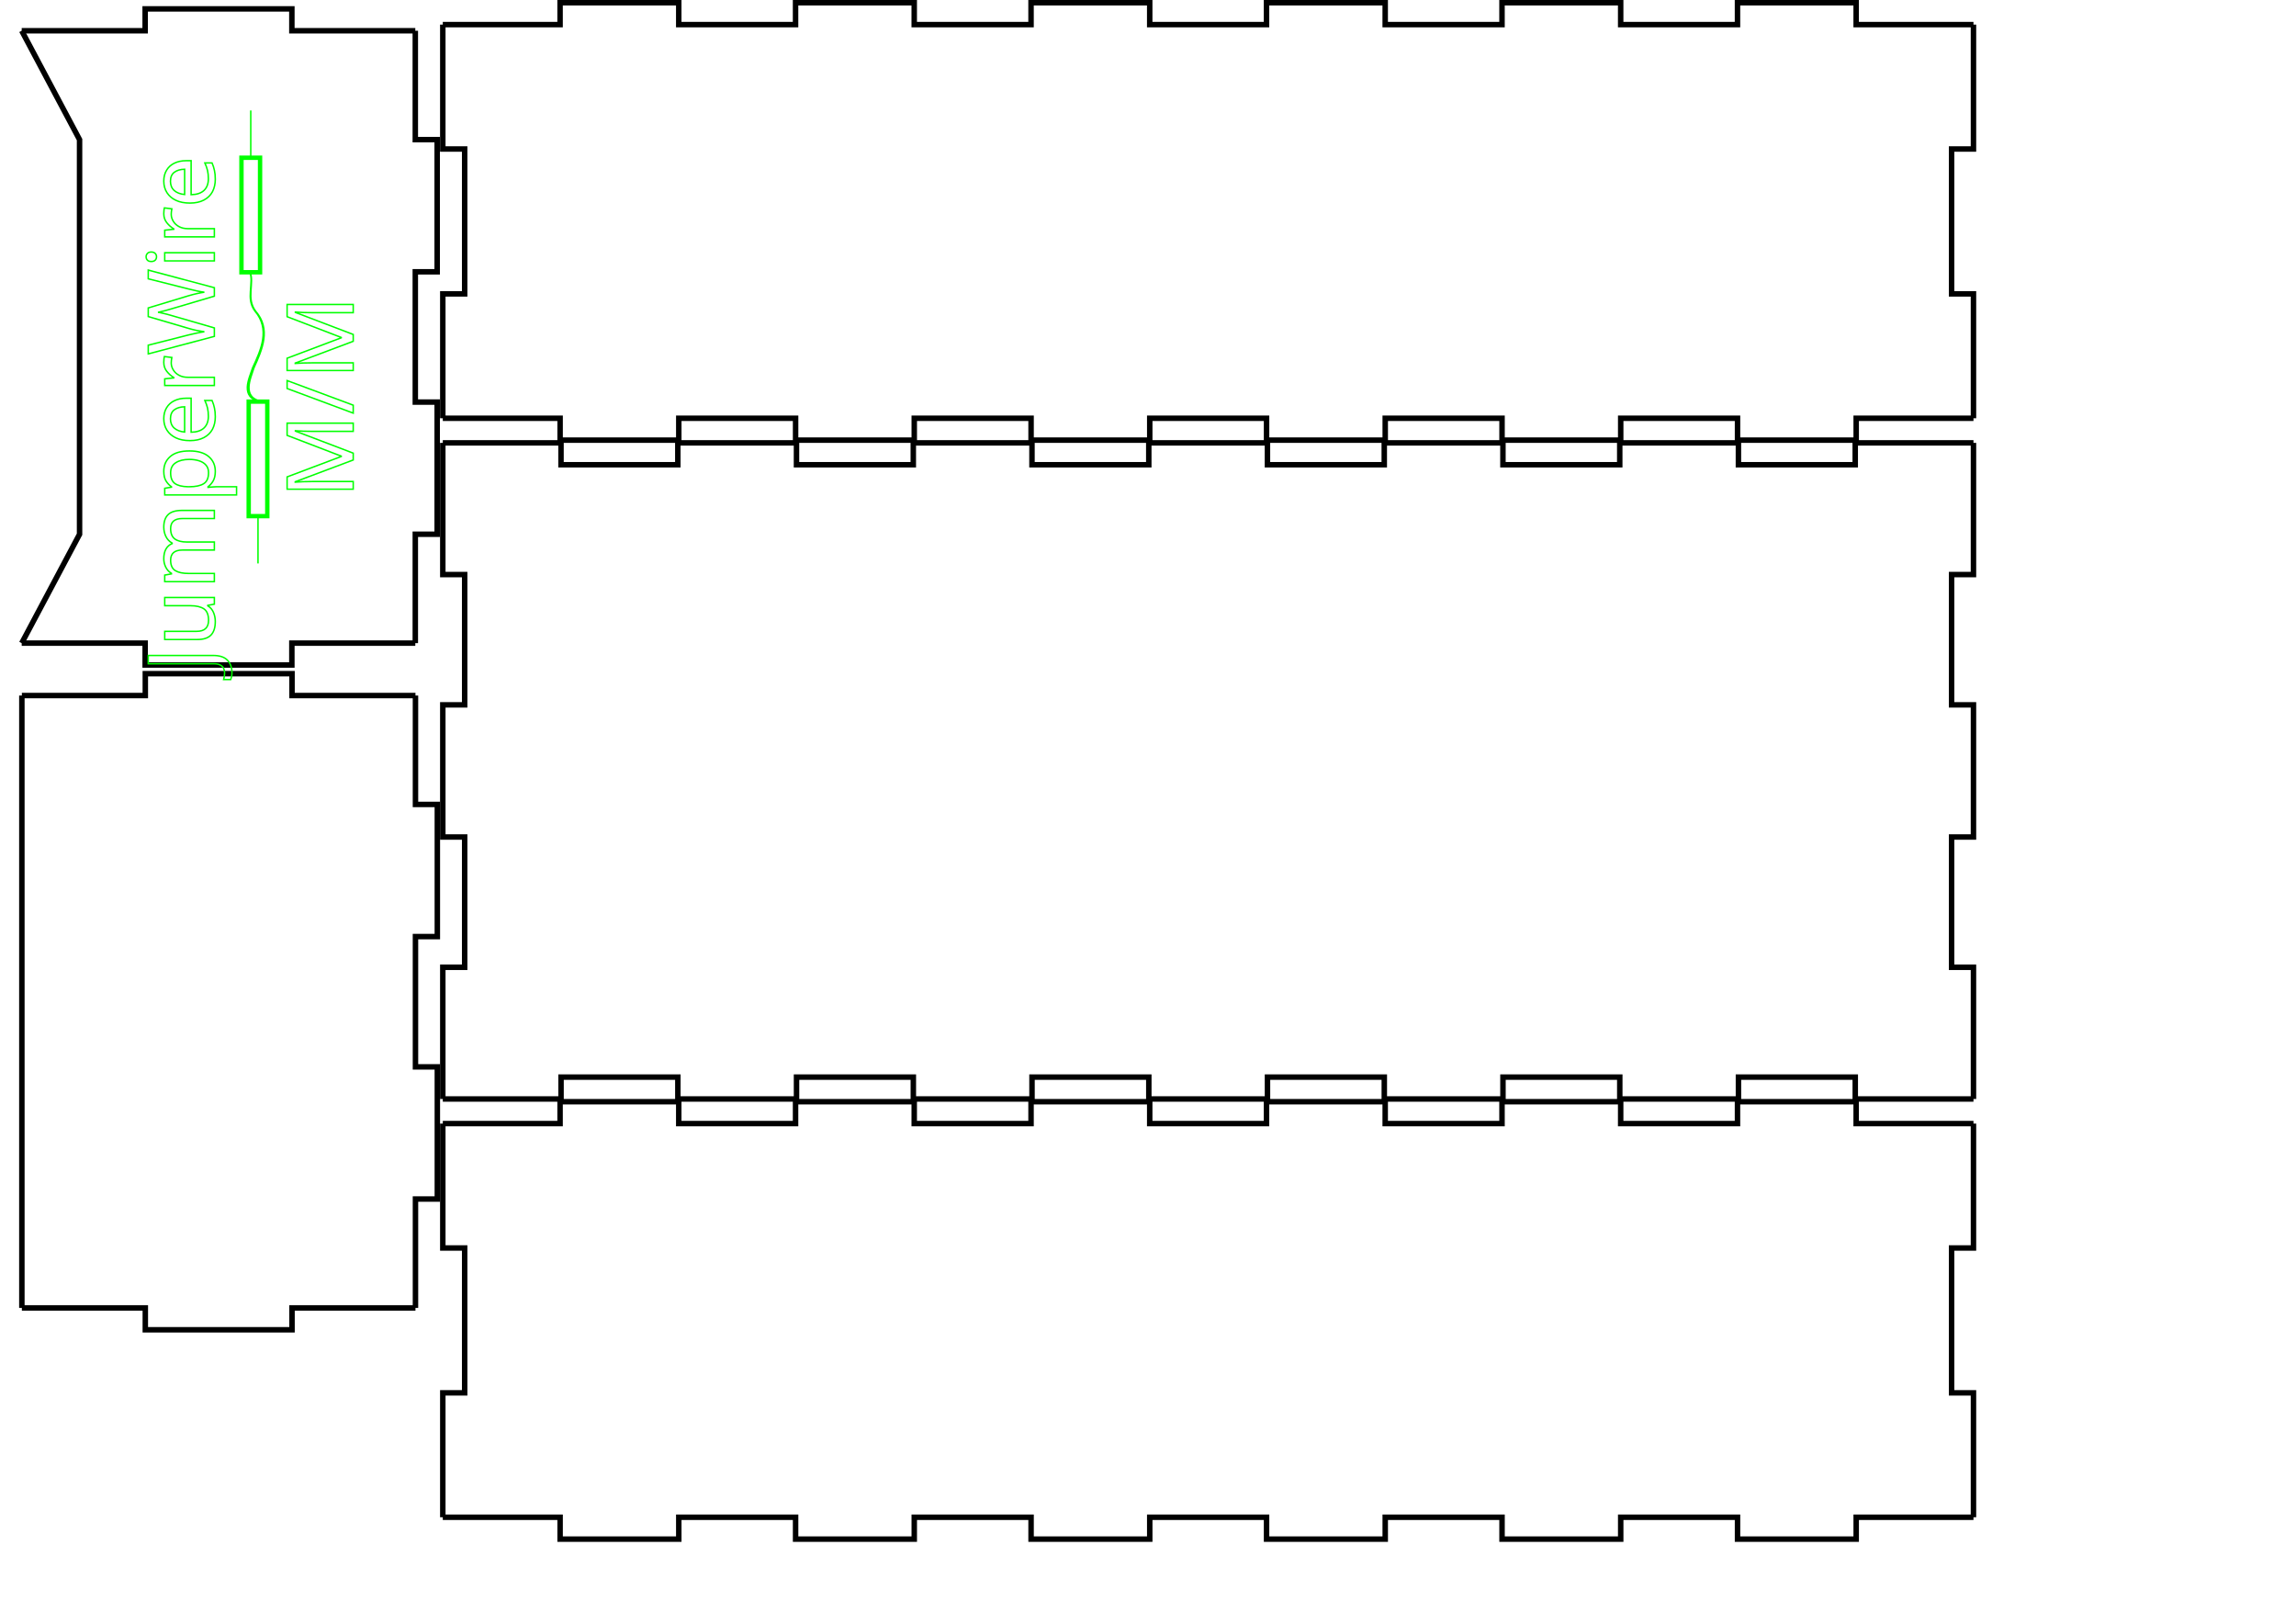
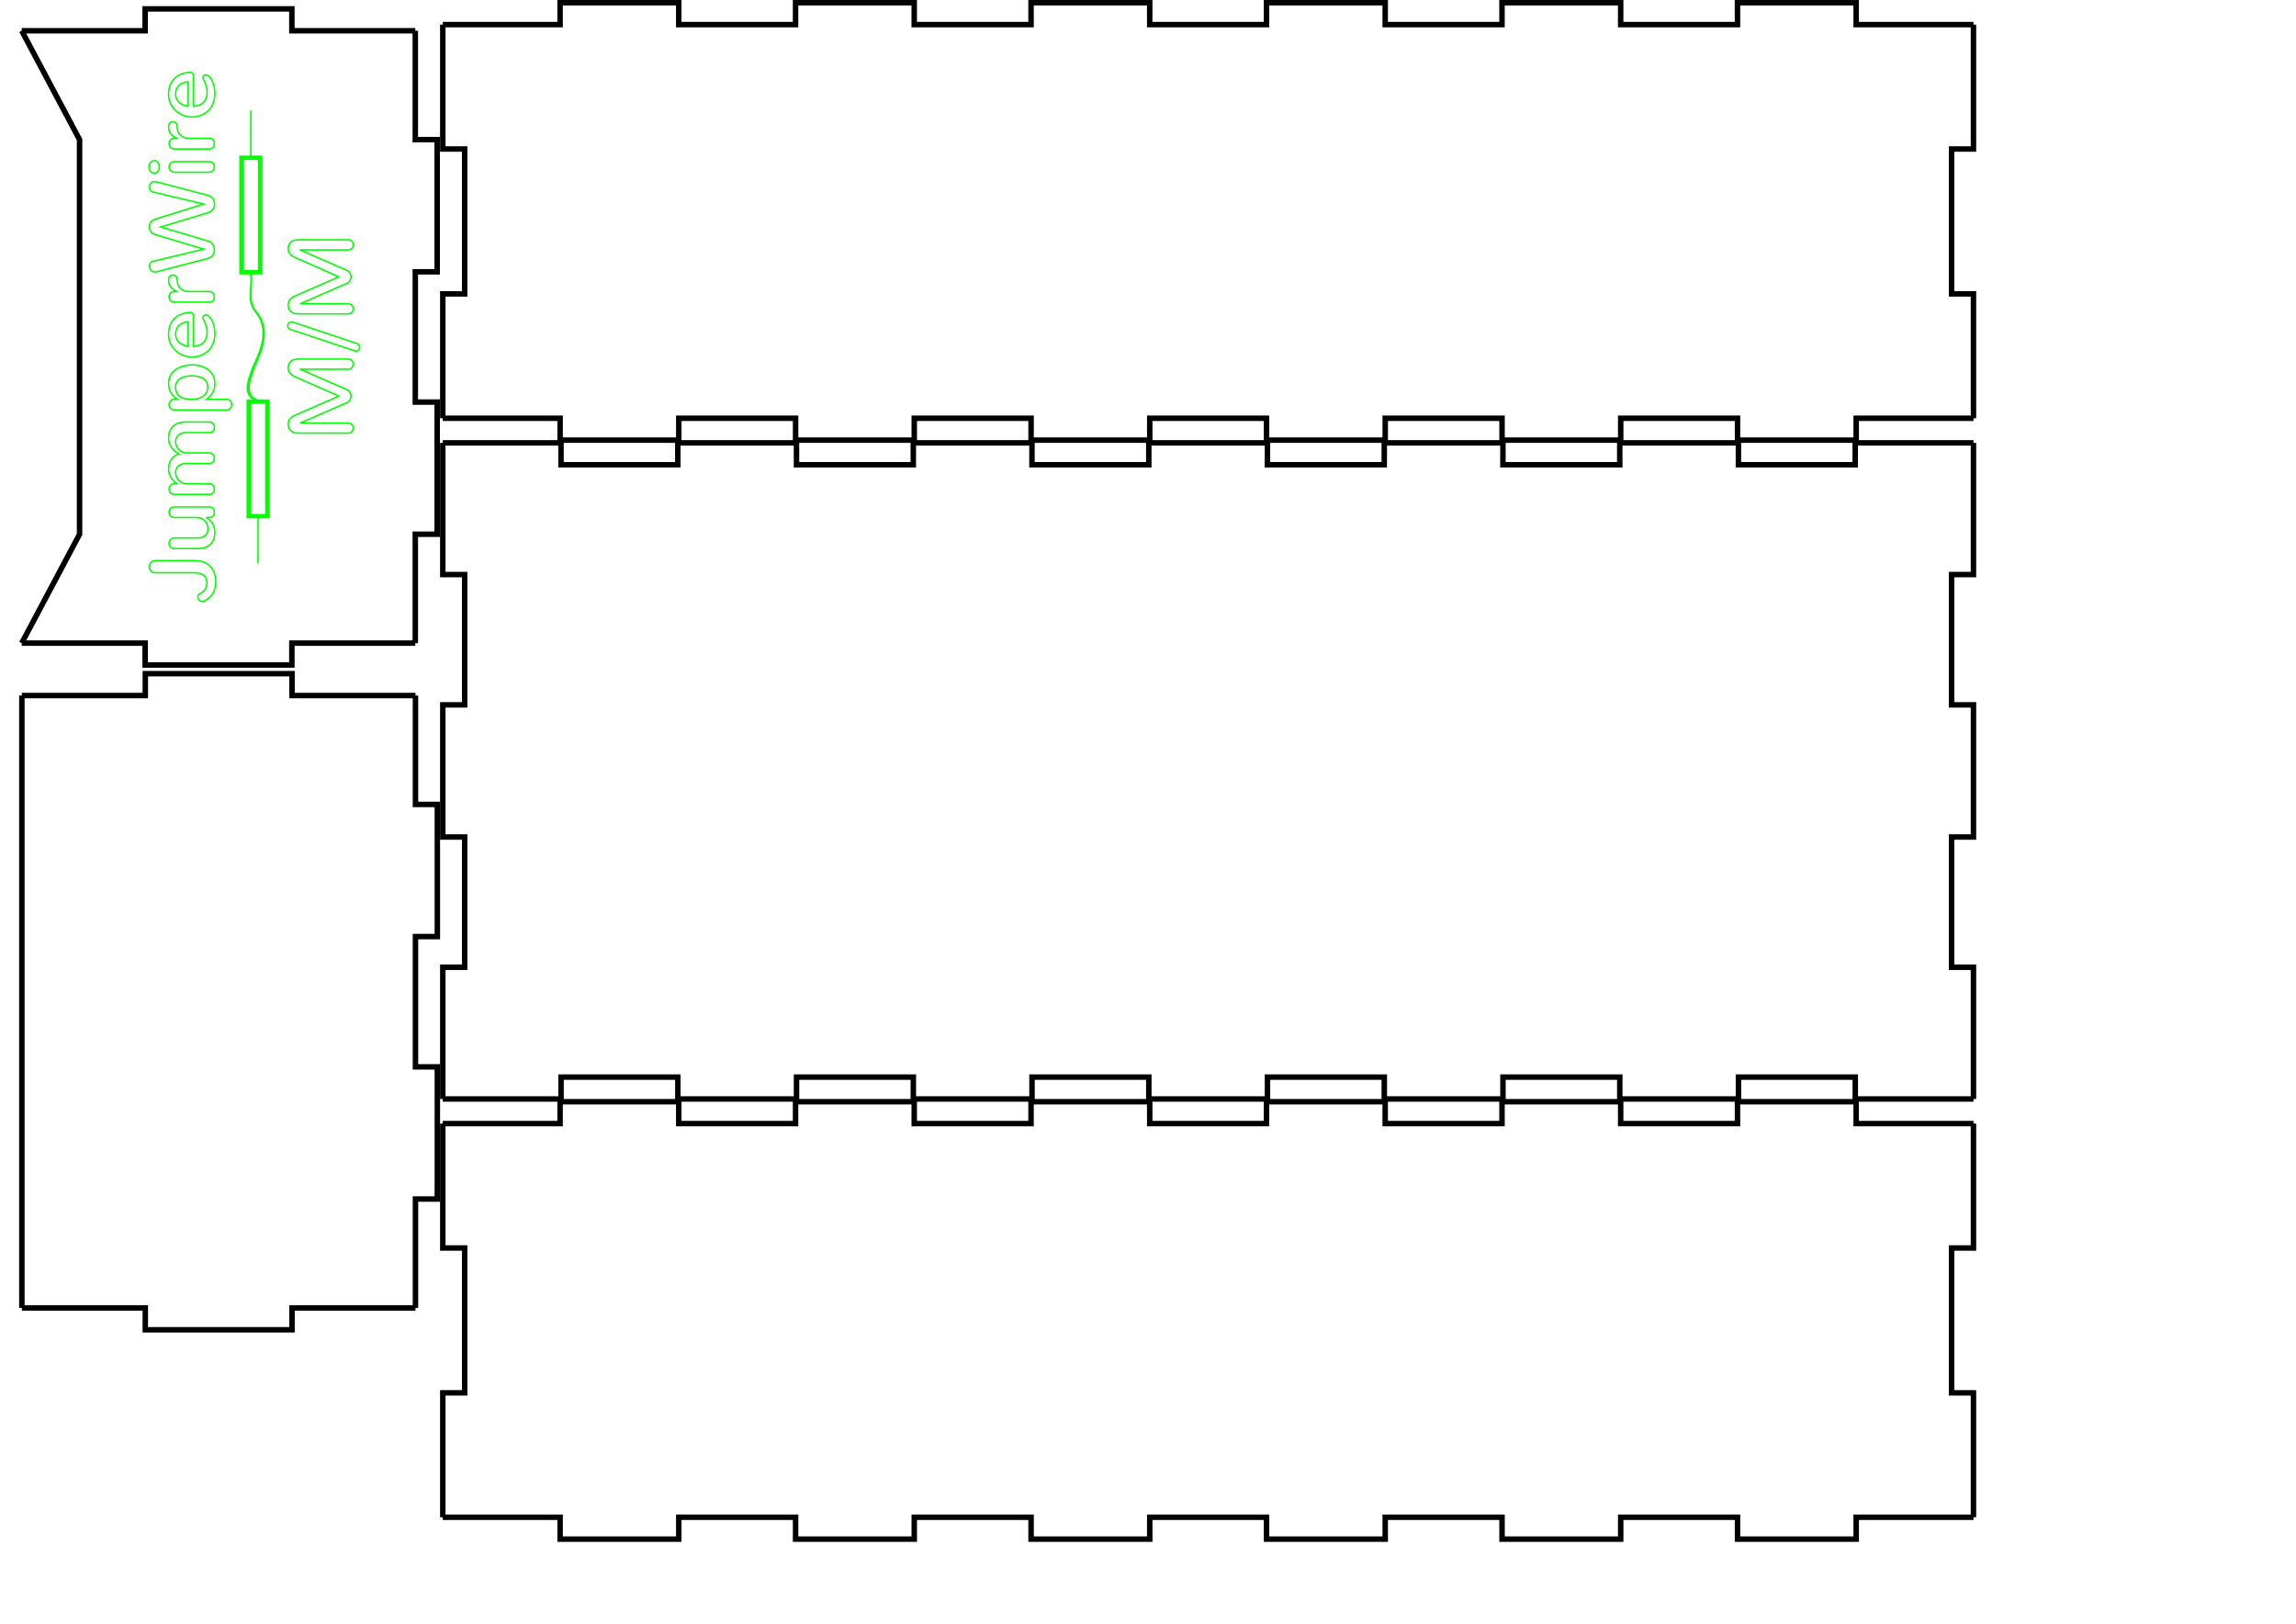
<svg xmlns="http://www.w3.org/2000/svg" width="420mm" height="297mm" viewBox="0 0 420 297" version="1.1" id="svg282">
  <defs id="defs276">
    </defs>
  <g id="layer1">
    <g id="g374" transform="translate(-0.5291666,-79.375)">
      <path d="m 4.5,85 h 22.582 v -4 h 26.837 v 4 H 76.5" style="fill:none;stroke:#000000" id="path295" />
      <path d="m 76.5,85 v 19.915 h 4 v 24.17 h -4 v 23.83 h 4 v 24.17 h -4 V 197" style="fill:none;stroke:#000000" id="path297" />
      <path d="M 76.5,197 H 53.918 v 4 H 27.082 v -4 H 4.5" style="fill:none;stroke:#000000" id="path299" />
      <path d="m 4.5,197 10.583,-19.915 v -24.17 -23.83 -24.17 L 4.5,85" style="fill:none;stroke:#000000" id="path301" />
    </g>
    <g id="g392">
      <path d="m 81,205.5 h 21.453 v -4 h 21.708 v 4 h 21.368 v -4 h 21.708 v 4 h 21.368 v -4 h 21.708 v 4 h 21.368 v -4 h 21.708 v 4 h 21.368 v -4 h 21.708 v 4 h 21.368 v -4 h 21.708 v 4 H 361" style="fill:none;stroke:#000000" id="path287" />
      <path d="m 361,205.5 v 22.752 h -4 v 26.497 h 4 V 277.5" style="fill:none;stroke:#000000" id="path289" />
      <path d="m 361,277.5 h -21.453 v 4 h -21.708 v -4 h -21.368 v 4 h -21.708 v -4 h -21.368 v 4 h -21.708 v -4 h -21.368 v 4 h -21.708 v -4 h -21.368 v 4 h -21.708 v -4 h -21.368 v 4 h -21.708 v -4 H 81" style="fill:none;stroke:#000000" id="path291" />
      <path d="m 81,277.5 v -22.752 h 4 V 228.252 H 81 V 205.5" style="fill:none;stroke:#000000" id="path293" />
    </g>
    <g id="g386">
      <path d="m 81,81 h 21.623 v 4 h 21.368 v -4 h 21.708 v 4 h 21.368 v -4 h 21.708 v 4 h 21.368 v -4 h 21.708 v 4 h 21.368 v -4 h 21.708 v 4 h 21.368 v -4 h 21.708 v 4 h 21.368 V 81 H 361" style="fill:none;stroke:#000000" id="path303" />
      <path d="m 361,81 v 24.085 h -4 v 23.83 h 4 v 24.17 h -4 v 23.83 h 4 V 201" style="fill:none;stroke:#000000" id="path305" />
      <path d="m 361,201 h -21.623 v -4 h -21.368 v 4 h -21.708 v -4 h -21.368 v 4 h -21.708 v -4 h -21.368 v 4 h -21.708 v -4 h -21.368 v 4 h -21.708 v -4 h -21.368 v 4 h -21.708 v -4 h -21.368 v 4 H 81" style="fill:none;stroke:#000000" id="path307" />
      <path d="m 81,201 v -24.085 h 4 v -23.83 h -4 v -24.17 h 4 v -23.83 H 81 V 81" style="fill:none;stroke:#000000" id="path309" />
    </g>
    <g id="g368" transform="translate(-361.4999,42.2125)">
      <path d="m 365.5,85 h 22.582 v -4 h 26.837 v 4 H 437.5" style="fill:none;stroke:#000000" id="path311" />
      <path d="m 437.5,85 v 19.915 h 4 v 24.17 h -4 v 23.83 h 4 v 24.17 h -4 V 197" style="fill:none;stroke:#000000" id="path313" />
      <path d="m 437.5,197 h -22.582 v 4 h -26.837 v -4 H 365.5" style="fill:none;stroke:#000000" id="path315" />
      <path d="m 365.5,197 v -19.915 -24.17 -23.83 -24.17 V 85" style="fill:none;stroke:#000000" id="path317" />
    </g>
    <g id="g380">
      <path d="m 81,4.5 h 21.453 v -4 h 21.708 v 4 h 21.368 v -4 h 21.708 v 4 h 21.368 v -4 h 21.708 v 4 h 21.368 v -4 h 21.708 v 4 h 21.368 v -4 h 21.708 v 4 h 21.368 v -4 h 21.708 v 4 H 361" style="fill:none;stroke:#000000" id="path327" />
      <path d="m 361,4.5 v 22.752 h -4 v 26.497 h 4 V 76.5" style="fill:none;stroke:#000000" id="path329" />
      <path d="m 361,76.5 h -21.453 v 4 h -21.708 v -4 h -21.368 v 4 h -21.708 v -4 h -21.368 v 4 h -21.708 v -4 h -21.368 v 4 h -21.708 v -4 h -21.368 v 4 h -21.708 v -4 h -21.368 v 4 h -21.708 v -4 H 81" style="fill:none;stroke:#000000" id="path331" />
      <path d="M 81,76.5 V 53.748 h 4 V 27.252 H 81 V 4.5" style="fill:none;stroke:#000000" id="path333" />
    </g>
    <g id="g714">
-       <text transform="rotate(-90)" id="text415" y="39.211" x="-61.536" style="font-style:normal;font-variant:normal;font-weight:normal;font-stretch:normal;font-size:11.289px;line-height:100%;font-family:Arial;-inkscape-font-specification:Arial;text-align:start;letter-spacing:0.026px;word-spacing:0px;writing-mode:lr-tb;text-anchor:start;fill:none;fill-opacity:1;stroke:#00ff00;stroke-width:0.265px;stroke-linecap:butt;stroke-linejoin:miter;stroke-opacity:1" xml:space="preserve">
-         <tspan style="font-style:normal;font-variant:normal;font-weight:normal;font-stretch:normal;font-size:16.933px;line-height:150%;font-family:Nunito;-inkscape-font-specification:Nunito;text-align:center;text-anchor:middle;fill:none;stroke:#00ff00;stroke-width:0.265px" y="39.211" x="-61.523" id="tspan413">JumperWire</tspan>
-         <tspan id="tspan417" style="font-style:normal;font-variant:normal;font-weight:normal;font-stretch:normal;font-size:16.933px;line-height:150%;font-family:Nunito;-inkscape-font-specification:Nunito;text-align:center;text-anchor:middle;fill:none;stroke:#00ff00;stroke-width:0.265px" y="64.611" x="-61.523">M/M</tspan>
-       </text>
+       <g aria-label="JumperWire M/M" transform="rotate(-90)" style="font-style:normal;font-variant:normal;font-weight:normal;font-stretch:normal;font-size:11.289px;line-height:100%;font-family:Arial;-inkscape-font-specification:Arial;text-align:start;letter-spacing:0.026px;word-spacing:0px;writing-mode:lr-tb;text-anchor:start;fill:none;fill-opacity:1;stroke:#00ff00;stroke-width:0.265px;stroke-linecap:butt;stroke-linejoin:miter;stroke-opacity:1" id="text415">
+         <path d="m -104.757,28.38 q 0,-0.265 0.091,-0.463 0.099,-0.198 0.256,-0.331 0.157,-0.132 0.356,-0.198 0.207,-0.066 0.413,-0.066 0.207,0 0.405,0.066 0.198,0.066 0.356,0.198 0.157,0.132 0.248,0.331 0.099,0.198 0.099,0.463 v 7.169 q 0,1.058 -0.322,1.802 -0.314,0.744 -0.86,1.215 -0.546,0.471 -1.265,0.686 -0.719,0.215 -1.521,0.215 -0.513,0 -1,-0.124 -0.488,-0.116 -0.926,-0.347 -0.43,-0.24 -0.785,-0.595 -0.347,-0.356 -0.579,-0.827 -0.223,-0.298 -0.223,-0.587 0,-0.174 0.074,-0.314 0.074,-0.149 0.19,-0.256 0.124,-0.107 0.273,-0.165 0.149,-0.058 0.306,-0.058 0.141,0 0.273,0.058 0.141,0.058 0.248,0.19 0.306,0.637 0.802,1.025 0.496,0.38 1.215,0.38 0.918,0 1.397,-0.587 0.48,-0.595 0.48,-1.86 z" style="font-style:normal;font-variant:normal;font-weight:normal;font-stretch:normal;font-size:16.933px;line-height:150%;font-family:Nunito;-inkscape-font-specification:Nunito;text-align:center;text-anchor:middle;fill:none;stroke:#00ff00;stroke-width:0.265px" id="path3393" />
+         <path d="m -92.721,38.285 q 0,0.232 -0.083,0.405 -0.083,0.174 -0.223,0.289 -0.132,0.116 -0.314,0.174 -0.174,0.058 -0.356,0.058 -0.174,0 -0.347,-0.05 -0.165,-0.058 -0.306,-0.165 -0.132,-0.116 -0.215,-0.273 -0.083,-0.165 -0.091,-0.389 v -0.62 q -0.165,0.306 -0.455,0.62 -0.289,0.314 -0.661,0.537 -0.372,0.215 -0.802,0.331 -0.422,0.107 -0.852,0.107 -0.579,0 -1.108,-0.182 -0.529,-0.19 -0.934,-0.579 -0.397,-0.389 -0.637,-0.984 -0.232,-0.595 -0.232,-1.381 v -4.316 q 0,-0.232 0.083,-0.405 0.083,-0.174 0.215,-0.289 0.141,-0.124 0.314,-0.182 0.174,-0.058 0.356,-0.058 0.182,0 0.356,0.058 0.182,0.058 0.314,0.182 0.141,0.116 0.223,0.289 0.083,0.174 0.083,0.405 v 4.349 q 0,0.438 0.132,0.785 0.132,0.347 0.356,0.579 0.223,0.232 0.521,0.347 0.298,0.107 0.62,0.107 0.413,0 0.785,-0.124 0.372,-0.132 0.653,-0.389 0.281,-0.265 0.455,-0.604 0.182,-0.347 0.215,-0.876 v -4.184 q 0,-0.232 0.083,-0.405 0.083,-0.174 0.215,-0.289 0.141,-0.116 0.314,-0.174 0.174,-0.058 0.356,-0.058 0.182,0 0.356,0.058 0.174,0.058 0.306,0.174 0.141,0.116 0.223,0.289 0.083,0.174 0.083,0.405 z" style="font-style:normal;font-variant:normal;font-weight:normal;font-stretch:normal;font-size:16.933px;line-height:150%;font-family:Nunito;-inkscape-font-specification:Nunito;text-align:center;text-anchor:middle;fill:none;stroke:#00ff00;stroke-width:0.265px" id="path3395" />
+         <path d="m -79.123,33.977 q 0,-0.471 -0.132,-0.819 -0.132,-0.347 -0.356,-0.579 -0.223,-0.232 -0.521,-0.339 -0.289,-0.116 -0.604,-0.116 -0.397,0 -0.777,0.124 -0.372,0.124 -0.67,0.397 -0.298,0.273 -0.48,0.703 -0.174,0.43 -0.174,1.05 v 3.878 q 0,0.232 -0.083,0.405 -0.083,0.174 -0.223,0.298 -0.132,0.116 -0.314,0.174 -0.174,0.058 -0.356,0.058 -0.182,0 -0.356,-0.058 -0.165,-0.058 -0.306,-0.174 -0.132,-0.124 -0.215,-0.298 -0.083,-0.174 -0.083,-0.405 v -4.299 q 0,-0.471 -0.141,-0.819 -0.132,-0.347 -0.356,-0.579 -0.223,-0.232 -0.521,-0.339 -0.289,-0.116 -0.604,-0.116 -0.43,0 -0.81,0.141 -0.38,0.141 -0.661,0.43 -0.281,0.281 -0.446,0.653 -0.165,0.372 -0.165,0.951 v 3.985 q 0,0.232 -0.091,0.405 -0.083,0.174 -0.223,0.289 -0.132,0.116 -0.314,0.174 -0.174,0.058 -0.356,0.058 -0.182,0 -0.356,-0.058 -0.165,-0.058 -0.306,-0.174 -0.132,-0.116 -0.215,-0.289 -0.083,-0.174 -0.083,-0.405 v -6.441 q 0,-0.223 0.083,-0.397 0.083,-0.174 0.215,-0.281 0.141,-0.116 0.314,-0.174 0.182,-0.058 0.364,-0.058 0.174,0 0.339,0.058 0.165,0.05 0.298,0.157 0.141,0.099 0.223,0.265 0.083,0.157 0.099,0.372 0,0.008 0,0.107 0.008,0.099 0.008,0.215 0,0.116 0,0.232 0,0.107 0,0.116 0.157,-0.306 0.446,-0.628 0.289,-0.322 0.653,-0.537 0.372,-0.223 0.794,-0.339 0.43,-0.116 0.868,-0.116 0.446,0 0.868,0.116 0.422,0.107 0.769,0.339 0.356,0.232 0.628,0.587 0.273,0.356 0.43,0.852 0.281,-0.529 0.62,-0.885 0.347,-0.364 0.728,-0.587 0.38,-0.223 0.785,-0.322 0.413,-0.099 0.827,-0.099 0.579,0 1.1,0.19 0.521,0.182 0.918,0.571 0.397,0.38 0.628,0.976 0.232,0.595 0.232,1.422 v 4.291 q 0,0.232 -0.091,0.405 -0.083,0.174 -0.223,0.289 -0.132,0.116 -0.314,0.174 -0.174,0.058 -0.356,0.058 -0.182,0 -0.356,-0.058 -0.165,-0.058 -0.306,-0.174 -0.132,-0.116 -0.215,-0.289 -0.083,-0.174 -0.083,-0.405 z" style="font-style:normal;font-variant:normal;font-weight:normal;font-stretch:normal;font-size:16.933px;line-height:150%;font-family:Nunito;-inkscape-font-specification:Nunito;text-align:center;text-anchor:middle;fill:none;stroke:#00ff00;stroke-width:0.265px" id="path3397" />
+         <path d="m -73.044,32.431 q 0.223,-0.339 0.537,-0.653 0.314,-0.314 0.686,-0.521 0.38,-0.215 0.802,-0.314 0.43,-0.107 0.876,-0.107 0.852,0 1.488,0.356 0.645,0.356 1.067,0.959 0.43,0.604 0.637,1.397 0.215,0.785 0.215,1.579 0,0.794 -0.232,1.579 -0.223,0.785 -0.661,1.364 -0.438,0.579 -1.083,0.91 -0.637,0.331 -1.472,0.331 -0.422,0 -0.835,-0.099 -0.413,-0.107 -0.785,-0.314 -0.372,-0.207 -0.695,-0.513 -0.314,-0.314 -0.546,-0.62 v 3.696 q 0,0.223 -0.083,0.397 -0.083,0.174 -0.223,0.281 -0.132,0.116 -0.306,0.174 -0.174,0.058 -0.356,0.058 -0.182,0 -0.356,-0.058 -0.174,-0.058 -0.314,-0.174 -0.132,-0.107 -0.215,-0.281 -0.083,-0.174 -0.083,-0.397 V 31.852 q 0,-0.232 0.083,-0.397 0.083,-0.174 0.215,-0.289 0.132,-0.116 0.298,-0.174 0.174,-0.058 0.356,-0.058 0.174,0 0.339,0.058 0.165,0.05 0.298,0.157 0.141,0.099 0.232,0.256 0.091,0.157 0.116,0.364 z m 0.008,2.671 q 0,0.579 0.116,1.075 0.124,0.496 0.389,0.91 0.265,0.413 0.686,0.661 0.43,0.24 1.042,0.24 0.612,0 1.009,-0.265 0.405,-0.265 0.637,-0.695 0.24,-0.43 0.331,-0.976 0.091,-0.546 0.091,-0.984 0,-0.455 -0.091,-0.992 -0.091,-0.537 -0.322,-0.967 -0.232,-0.438 -0.628,-0.711 -0.397,-0.273 -1.009,-0.273 -0.67,0 -1.108,0.223 -0.43,0.215 -0.686,0.62 -0.248,0.397 -0.356,0.91 -0.099,0.504 -0.099,1.224 z" style="font-style:normal;font-variant:normal;font-weight:normal;font-stretch:normal;font-size:16.933px;line-height:150%;font-family:Nunito;-inkscape-font-specification:Nunito;text-align:center;text-anchor:middle;fill:none;stroke:#00ff00;stroke-width:0.265px" id="path3399" />
+         <path d="m -57.142,34.804 q 0,0.223 -0.149,0.397 -0.141,0.165 -0.438,0.165 h -5.631 q 0.074,1.199 0.736,1.86 0.67,0.661 1.761,0.661 0.67,0 1.265,-0.19 0.595,-0.19 1.215,-0.504 0.149,-0.074 0.281,-0.074 0.223,0 0.356,0.165 0.141,0.165 0.141,0.38 0,0.091 -0.033,0.198 -0.025,0.099 -0.091,0.19 -0.265,0.339 -0.653,0.579 -0.38,0.24 -0.827,0.389 -0.446,0.149 -0.926,0.215 -0.471,0.074 -0.918,0.074 -0.901,0 -1.678,-0.298 -0.777,-0.298 -1.356,-0.86 -0.571,-0.571 -0.901,-1.397 -0.322,-0.835 -0.322,-1.72 0,-0.752 0.306,-1.53 0.306,-0.777 0.835,-1.356 0.537,-0.579 1.282,-0.943 0.752,-0.372 1.745,-0.372 1.017,0 1.753,0.322 0.744,0.322 1.232,0.86 0.496,0.537 0.744,1.29 0.256,0.744 0.273,1.497 z m -1.72,-0.43 q -0.033,-0.397 -0.19,-0.843 -0.157,-0.446 -0.446,-0.761 -0.281,-0.322 -0.695,-0.48 -0.405,-0.165 -0.934,-0.165 -0.48,0 -0.876,0.174 -0.389,0.174 -0.678,0.504 -0.281,0.331 -0.455,0.769 -0.174,0.438 -0.207,0.802 z" style="font-style:normal;font-variant:normal;font-weight:normal;font-stretch:normal;font-size:16.933px;line-height:150%;font-family:Nunito;-inkscape-font-specification:Nunito;text-align:center;text-anchor:middle;fill:none;stroke:#00ff00;stroke-width:0.265px" id="path3401" />
+         <path d="m -55.264,31.844 q 0,-0.223 0.083,-0.397 0.091,-0.174 0.223,-0.281 0.141,-0.116 0.314,-0.174 0.182,-0.058 0.364,-0.058 0.174,0 0.339,0.058 0.165,0.05 0.298,0.157 0.132,0.099 0.215,0.265 0.091,0.157 0.099,0.372 0,0.008 0,0.107 0.008,0.099 0.008,0.232 0,0.124 0,0.223 0,0.099 0,0.107 0.19,-0.703 0.728,-1.158 0.537,-0.463 1.439,-0.463 0.207,0 0.364,0.074 0.165,0.066 0.273,0.174 0.107,0.107 0.157,0.248 0.058,0.141 0.058,0.289 0,0.149 -0.058,0.289 -0.05,0.141 -0.165,0.256 -0.107,0.107 -0.281,0.182 -0.165,0.066 -0.389,0.066 -0.48,0 -0.876,0.141 -0.389,0.141 -0.67,0.43 -0.273,0.281 -0.43,0.653 -0.149,0.372 -0.149,0.951 v 3.704 q 0,0.232 -0.091,0.405 -0.083,0.165 -0.223,0.281 -0.132,0.116 -0.314,0.174 -0.174,0.058 -0.356,0.058 -0.182,0 -0.356,-0.058 -0.165,-0.058 -0.306,-0.165 -0.132,-0.116 -0.215,-0.289 -0.083,-0.174 -0.083,-0.405 z" style="font-style:normal;font-variant:normal;font-weight:normal;font-stretch:normal;font-size:16.933px;line-height:150%;font-family:Nunito;-inkscape-font-specification:Nunito;text-align:center;text-anchor:middle;fill:none;stroke:#00ff00;stroke-width:0.265px" id="path3403" />
+         <path d="m -41.512,29.364 -2.547,8.607 q -0.066,0.298 -0.232,0.529 -0.165,0.223 -0.397,0.389 -0.232,0.157 -0.504,0.24 -0.265,0.083 -0.546,0.083 -0.256,0 -0.504,-0.074 -0.24,-0.074 -0.446,-0.223 -0.207,-0.149 -0.364,-0.38 -0.157,-0.24 -0.232,-0.562 l -2.439,-9.401 q -0.033,-0.124 -0.033,-0.265 0,-0.223 0.099,-0.397 0.099,-0.182 0.248,-0.306 0.157,-0.124 0.356,-0.19 0.198,-0.074 0.397,-0.074 0.306,0 0.554,0.174 0.256,0.165 0.331,0.546 l 2.199,9.211 2.621,-8.764 q 0.066,-0.298 0.207,-0.521 0.149,-0.223 0.339,-0.372 0.198,-0.149 0.43,-0.223 0.232,-0.074 0.471,-0.074 0.24,0 0.471,0.074 0.232,0.074 0.43,0.223 0.198,0.149 0.347,0.372 0.149,0.223 0.215,0.521 l 2.72,8.748 2.175,-9.178 q 0.074,-0.397 0.331,-0.571 0.265,-0.182 0.571,-0.182 0.19,0 0.372,0.066 0.19,0.066 0.339,0.19 0.149,0.116 0.24,0.289 0.091,0.165 0.091,0.38 0,0.132 -0.033,0.256 l -2.472,9.467 q -0.074,0.314 -0.24,0.554 -0.165,0.232 -0.389,0.397 -0.215,0.157 -0.48,0.24 -0.256,0.083 -0.521,0.083 -0.265,0 -0.521,-0.074 -0.248,-0.083 -0.463,-0.24 -0.215,-0.165 -0.372,-0.397 -0.157,-0.24 -0.232,-0.562 z" style="font-style:normal;font-variant:normal;font-weight:normal;font-stretch:normal;font-size:16.933px;line-height:150%;font-family:Nunito;-inkscape-font-specification:Nunito;text-align:center;text-anchor:middle;fill:none;stroke:#00ff00;stroke-width:0.265px" id="path3405" />
+         <path d="m -29.385,28.189 q 0,0.405 -0.322,0.67 -0.322,0.256 -0.827,0.256 -0.248,0 -0.463,-0.066 -0.207,-0.074 -0.364,-0.198 -0.149,-0.124 -0.24,-0.289 -0.083,-0.174 -0.083,-0.372 0,-0.198 0.083,-0.364 0.091,-0.174 0.24,-0.298 0.157,-0.124 0.372,-0.19 0.215,-0.074 0.463,-0.074 0.248,0 0.455,0.074 0.215,0.066 0.364,0.19 0.149,0.124 0.232,0.298 0.091,0.165 0.091,0.364 z m -2.117,3.704 q 0,-0.24 0.083,-0.413 0.083,-0.182 0.215,-0.298 0.141,-0.124 0.314,-0.182 0.182,-0.066 0.364,-0.066 0.182,0 0.356,0.066 0.174,0.058 0.306,0.182 0.141,0.116 0.223,0.298 0.083,0.174 0.083,0.413 v 6.358 q 0,0.24 -0.091,0.422 -0.083,0.174 -0.223,0.298 -0.132,0.116 -0.314,0.182 -0.174,0.058 -0.356,0.058 -0.182,0 -0.356,-0.058 -0.174,-0.058 -0.306,-0.174 -0.132,-0.124 -0.215,-0.306 -0.083,-0.182 -0.083,-0.422 z" style="font-style:normal;font-variant:normal;font-weight:normal;font-stretch:normal;font-size:16.933px;line-height:150%;font-family:Nunito;-inkscape-font-specification:Nunito;text-align:center;text-anchor:middle;fill:none;stroke:#00ff00;stroke-width:0.265px" id="path3407" />
+         <path d="m -27.238,31.844 q 0,-0.223 0.083,-0.397 0.091,-0.174 0.223,-0.281 0.141,-0.116 0.314,-0.174 0.182,-0.058 0.364,-0.058 0.174,0 0.339,0.058 0.165,0.05 0.298,0.157 0.132,0.099 0.215,0.265 0.091,0.157 0.099,0.372 0,0.008 0,0.107 0.008,0.099 0.008,0.232 0,0.124 0,0.223 0,0.099 0,0.107 0.19,-0.703 0.728,-1.158 0.537,-0.463 1.439,-0.463 0.207,0 0.364,0.074 0.165,0.066 0.273,0.174 0.107,0.107 0.157,0.248 0.058,0.141 0.058,0.289 0,0.149 -0.058,0.289 -0.05,0.141 -0.165,0.256 -0.107,0.107 -0.281,0.182 -0.165,0.066 -0.389,0.066 -0.48,0 -0.876,0.141 -0.389,0.141 -0.67,0.43 -0.273,0.281 -0.43,0.653 -0.149,0.372 -0.149,0.951 v 3.704 q 0,0.232 -0.091,0.405 -0.083,0.165 -0.223,0.281 -0.132,0.116 -0.314,0.174 -0.174,0.058 -0.356,0.058 -0.182,0 -0.356,-0.058 -0.165,-0.058 -0.306,-0.165 -0.132,-0.116 -0.215,-0.289 -0.083,-0.174 -0.083,-0.405 z" style="font-style:normal;font-variant:normal;font-weight:normal;font-stretch:normal;font-size:16.933px;line-height:150%;font-family:Nunito;-inkscape-font-specification:Nunito;text-align:center;text-anchor:middle;fill:none;stroke:#00ff00;stroke-width:0.265px" id="path3409" />
+         <path d="m -13.234,34.804 q 0,0.223 -0.149,0.397 -0.141,0.165 -0.438,0.165 h -5.631 q 0.074,1.199 0.736,1.86 0.67,0.661 1.761,0.661 0.67,0 1.265,-0.19 0.595,-0.19 1.215,-0.504 0.149,-0.074 0.281,-0.074 0.223,0 0.356,0.165 0.141,0.165 0.141,0.38 0,0.091 -0.033,0.198 -0.025,0.099 -0.091,0.19 -0.265,0.339 -0.653,0.579 -0.38,0.24 -0.827,0.389 -0.446,0.149 -0.926,0.215 -0.471,0.074 -0.918,0.074 -0.901,0 -1.678,-0.298 -0.777,-0.298 -1.356,-0.86 -0.571,-0.571 -0.901,-1.397 -0.322,-0.835 -0.322,-1.72 0,-0.752 0.306,-1.53 0.306,-0.777 0.835,-1.356 0.537,-0.579 1.282,-0.943 0.752,-0.372 1.745,-0.372 1.017,0 1.753,0.322 0.744,0.322 1.232,0.86 0.496,0.537 0.744,1.29 0.256,0.744 0.273,1.497 z m -1.72,-0.43 q -0.033,-0.397 -0.19,-0.843 -0.157,-0.446 -0.446,-0.761 -0.281,-0.322 -0.695,-0.48 -0.405,-0.165 -0.934,-0.165 -0.48,0 -0.876,0.174 -0.389,0.174 -0.678,0.504 -0.281,0.331 -0.455,0.769 -0.174,0.438 -0.207,0.802 z" style="font-style:normal;font-variant:normal;font-weight:normal;font-stretch:normal;font-size:16.933px;line-height:150%;font-family:Nunito;-inkscape-font-specification:Nunito;text-align:center;text-anchor:middle;fill:none;stroke:#00ff00;stroke-width:0.265px" id="path3411" />
+         <path d="m -72.427,61.916 3.349,-7.582 q 0.19,-0.471 0.38,-0.777 0.19,-0.314 0.405,-0.496 0.215,-0.19 0.463,-0.265 0.256,-0.074 0.579,-0.074 0.314,0 0.595,0.099 0.289,0.099 0.504,0.314 0.223,0.215 0.347,0.554 0.132,0.339 0.132,0.819 v 9.145 q 0,0.24 -0.083,0.422 -0.074,0.174 -0.207,0.298 -0.132,0.116 -0.306,0.182 -0.165,0.058 -0.339,0.058 -0.174,0 -0.339,-0.058 -0.157,-0.066 -0.289,-0.182 -0.132,-0.124 -0.215,-0.298 -0.074,-0.182 -0.074,-0.422 v -8.797 l -3.663,8.409 q -0.083,0.232 -0.223,0.405 -0.132,0.174 -0.306,0.298 -0.174,0.116 -0.372,0.182 -0.19,0.058 -0.389,0.058 -0.38,0 -0.728,-0.223 -0.339,-0.232 -0.513,-0.719 l -3.655,-8.359 v 8.748 q 0,0.24 -0.083,0.422 -0.074,0.174 -0.207,0.298 -0.132,0.116 -0.298,0.182 -0.165,0.058 -0.339,0.058 -0.174,0 -0.339,-0.058 -0.165,-0.066 -0.298,-0.182 -0.124,-0.124 -0.207,-0.298 -0.074,-0.182 -0.074,-0.422 v -9.145 q 0,-0.48 0.124,-0.819 0.132,-0.339 0.356,-0.554 0.223,-0.215 0.513,-0.314 0.289,-0.099 0.612,-0.099 0.322,0 0.579,0.083 0.256,0.074 0.471,0.265 0.223,0.182 0.413,0.496 0.19,0.314 0.38,0.785 l 3.291,7.565 z" style="font-style:normal;font-variant:normal;font-weight:normal;font-stretch:normal;font-size:16.933px;line-height:150%;font-family:Nunito;-inkscape-font-specification:Nunito;text-align:center;text-anchor:middle;fill:none;stroke:#00ff00;stroke-width:0.265px" id="path3413" />
+         <path d="m -62.851,65.314 q -0.091,0.256 -0.273,0.372 -0.174,0.116 -0.38,0.116 -0.132,0 -0.265,-0.05 -0.124,-0.041 -0.223,-0.132 -0.099,-0.083 -0.157,-0.207 -0.066,-0.124 -0.066,-0.281 0,-0.058 0.008,-0.124 0.008,-0.066 0.033,-0.132 l 3.911,-11.749 q 0.091,-0.265 0.281,-0.38 0.19,-0.116 0.397,-0.116 0.132,0 0.256,0.05 0.132,0.041 0.232,0.132 0.099,0.083 0.157,0.207 0.066,0.124 0.066,0.281 0,0.066 -0.008,0.132 -0.008,0.066 -0.033,0.132 z" style="font-style:normal;font-variant:normal;font-weight:normal;font-stretch:normal;font-size:16.933px;line-height:150%;font-family:Nunito;-inkscape-font-specification:Nunito;text-align:center;text-anchor:middle;fill:none;stroke:#00ff00;stroke-width:0.265px" id="path3415" />
+         <path d="m -50.612,61.916 3.349,-7.582 q 0.19,-0.471 0.38,-0.777 0.19,-0.314 0.405,-0.496 0.215,-0.19 0.463,-0.265 0.256,-0.074 0.579,-0.074 0.314,0 0.595,0.099 0.289,0.099 0.504,0.314 0.223,0.215 0.347,0.554 0.132,0.339 0.132,0.819 v 9.145 q 0,0.24 -0.083,0.422 -0.074,0.174 -0.207,0.298 -0.132,0.116 -0.306,0.182 -0.165,0.058 -0.339,0.058 -0.174,0 -0.339,-0.058 -0.157,-0.066 -0.289,-0.182 -0.132,-0.124 -0.215,-0.298 -0.074,-0.182 -0.074,-0.422 v -8.797 l -3.663,8.409 q -0.083,0.232 -0.223,0.405 -0.132,0.174 -0.306,0.298 -0.174,0.116 -0.372,0.182 -0.19,0.058 -0.389,0.058 -0.38,0 -0.728,-0.223 -0.339,-0.232 -0.513,-0.719 l -3.655,-8.359 v 8.748 q 0,0.24 -0.083,0.422 -0.074,0.174 -0.207,0.298 -0.132,0.116 -0.298,0.182 -0.165,0.058 -0.339,0.058 -0.174,0 -0.339,-0.058 -0.165,-0.066 -0.298,-0.182 -0.124,-0.124 -0.207,-0.298 -0.074,-0.182 -0.074,-0.422 v -9.145 q 0,-0.48 0.124,-0.819 0.132,-0.339 0.356,-0.554 0.223,-0.215 0.513,-0.314 0.289,-0.099 0.612,-0.099 0.322,0 0.579,0.083 0.256,0.074 0.471,0.265 0.223,0.182 0.413,0.496 0.19,0.314 0.38,0.785 l 3.291,7.565 z" style="font-style:normal;font-variant:normal;font-weight:normal;font-stretch:normal;font-size:16.933px;line-height:150%;font-family:Nunito;-inkscape-font-specification:Nunito;text-align:center;text-anchor:middle;fill:none;stroke:#00ff00;stroke-width:0.265px" id="path3417" />
+       </g>
      <g transform="rotate(-90,-28.08643,79.1281)" id="g701">
        <g id="g511" transform="translate(24.43669,99.02977)">
-           <rect style="color:#000000;clip-rule:nonzero;display:inline;overflow:visible;visibility:visible;opacity:1;isolation:auto;mix-blend-mode:normal;color-interpolation:sRGB;color-interpolation-filters:linearRGB;solid-color:#000000;solid-opacity:1;fill:none;fill-opacity:1;fill-rule:nonzero;stroke:#00ff00;stroke-width:0.8;stroke-miterlimit:4;stroke-dasharray:none;stroke-opacity:1;color-rendering:auto;image-rendering:auto;shape-rendering:auto;text-rendering:auto;enable-background:accumulate" id="rect493" width="20.94" height="3.402" x="-67.792" y="53.678" />
-           <path transform="matrix(1.18046,0,0,1.18046,29.85811,-3.858604)" id="path499" d="m -82.722,50.182 c -2.443,0 -4.887,0 -7.331,0" style="fill:none;fill-rule:evenodd;stroke:#00ff00;stroke-width:0.224px;stroke-linecap:butt;stroke-linejoin:miter;stroke-opacity:1" />
+           <path style="color:#000000;clip-rule:nonzero;display:inline;overflow:visible;visibility:visible;opacity:1;isolation:auto;mix-blend-mode:normal;color-interpolation:sRGB;color-interpolation-filters:linearRGB;solid-color:#000000;solid-opacity:1;fill:none;fill-opacity:1;fill-rule:nonzero;stroke:#00ff00;stroke-width:0.8;stroke-miterlimit:4;stroke-dasharray:none;stroke-opacity:1;color-rendering:auto;image-rendering:auto;shape-rendering:auto;text-rendering:auto;enable-background:accumulate" d="m -67.792,53.678 h 20.94 v 3.402 h -20.94 z" id="rect493" />
+           <path transform="matrix(1.18046,0,0,1.18046,29.85811,-3.858604)" style="fill:none;fill-rule:evenodd;stroke:#00ff00;stroke-width:0.224px;stroke-linecap:butt;stroke-linejoin:miter;stroke-opacity:1" d="m -82.722,50.182 c -2.443,0 -4.887,0 -7.331,0" id="path499" />
        </g>
        <g id="g517" transform="rotate(180,-22.80168,104.2321)">
-           <rect y="53.678" x="-67.792" height="3.402" width="20.94" id="rect513" style="color:#000000;clip-rule:nonzero;display:inline;overflow:visible;visibility:visible;opacity:1;isolation:auto;mix-blend-mode:normal;color-interpolation:sRGB;color-interpolation-filters:linearRGB;solid-color:#000000;solid-opacity:1;fill:none;fill-opacity:1;fill-rule:nonzero;stroke:#00ff00;stroke-width:0.8;stroke-miterlimit:4;stroke-dasharray:none;stroke-opacity:1;color-rendering:auto;image-rendering:auto;shape-rendering:auto;text-rendering:auto;enable-background:accumulate" />
-           <path style="fill:none;fill-rule:evenodd;stroke:#00ff00;stroke-width:0.224px;stroke-linecap:butt;stroke-linejoin:miter;stroke-opacity:1" d="m -82.722,50.182 c -2.443,0 -4.887,0 -7.331,0" id="path515" transform="matrix(1.18046,0,0,1.18046,29.85811,-3.858604)" />
+           <path style="color:#000000;clip-rule:nonzero;display:inline;overflow:visible;visibility:visible;opacity:1;isolation:auto;mix-blend-mode:normal;color-interpolation:sRGB;color-interpolation-filters:linearRGB;solid-color:#000000;solid-opacity:1;fill:none;fill-opacity:1;fill-rule:nonzero;stroke:#00ff00;stroke-width:0.8;stroke-miterlimit:4;stroke-dasharray:none;stroke-opacity:1;color-rendering:auto;image-rendering:auto;shape-rendering:auto;text-rendering:auto;enable-background:accumulate" d="m -67.792,53.678 h 20.94 v 3.402 h -20.94 z" id="rect513" />
+           <path transform="matrix(1.18046,0,0,1.18046,29.85811,-3.858604)" style="fill:none;fill-rule:evenodd;stroke:#00ff00;stroke-width:0.224px;stroke-linecap:butt;stroke-linejoin:miter;stroke-opacity:1" d="m -82.722,50.182 c -2.443,0 -4.887,0 -7.331,0" id="path515" />
        </g>
-         <path style="fill:#000000;fill-rule:nonzero;stroke:#00ff00;stroke-width:0.328px;stroke-linecap:butt;stroke-linejoin:miter;stroke-opacity:1" id="path519" d="m -46.852,57.08 c 0,0 0.126,0.04 0.126,0.04 0.137,-0.428 0.337,-0.828 0.625,-1.172 0.244,-0.291 0.546,-0.537 0.919,-0.728 0.649,-0.334 1.474,-0.484 2.482,-0.466 0.89,0.016 1.844,0.161 2.833,0.361 0.903,0.182 1.794,0.404 2.543,0.55 2.507,0.743 5.284,1.557 8.02,1.801 2.774,0.248 5.444,-0.09 7.934,-1.493 0.904,-0.443 1.81,-0.669 2.688,-0.781 0.937,-0.12 1.877,-0.114 2.738,-0.084 2.598,0.091 3.779,0.231 5.455,-0.108 -1.664,0.337 -2.869,0.19 -5.454,0.079 -0.86,-0.037 -1.804,-0.051 -2.746,0.061 -0.883,0.105 -1.799,0.324 -2.718,0.764 -2.482,1.38 -5.134,1.696 -7.886,1.431 -2.718,-0.262 -5.475,-1.089 -7.987,-1.851 -0.749,-0.155 -1.639,-0.386 -2.546,-0.577 -0.991,-0.209 -1.96,-0.365 -2.87,-0.389 -1.03,-0.027 -1.901,0.12 -2.603,0.475 -0.404,0.204 -0.735,0.47 -1.003,0.787 -0.316,0.374 -0.532,0.806 -0.677,1.26 0,0 0.126,0.04 0.126,0.04 z" transform="matrix(0.651976,0,0,1,8.087205,97.97143)" />
+         <path transform="matrix(0.651976,0,0,1,8.087205,97.97143)" style="fill:#000000;fill-rule:nonzero;stroke:#00ff00;stroke-width:0.328px;stroke-linecap:butt;stroke-linejoin:miter;stroke-opacity:1" d="m -46.852,57.08 c 0,0 0.126,0.04 0.126,0.04 0.137,-0.428 0.337,-0.828 0.625,-1.172 0.244,-0.291 0.546,-0.537 0.919,-0.728 0.649,-0.334 1.474,-0.484 2.482,-0.466 0.89,0.016 1.844,0.161 2.833,0.361 0.903,0.182 1.794,0.404 2.543,0.55 2.507,0.743 5.284,1.557 8.02,1.801 2.774,0.248 5.444,-0.09 7.934,-1.493 0.904,-0.443 1.81,-0.669 2.688,-0.781 0.937,-0.12 1.877,-0.114 2.738,-0.084 2.598,0.091 3.779,0.231 5.455,-0.108 -1.664,0.337 -2.869,0.19 -5.454,0.079 -0.86,-0.037 -1.804,-0.051 -2.746,0.061 -0.883,0.105 -1.799,0.324 -2.718,0.764 -2.482,1.38 -5.134,1.696 -7.886,1.431 -2.718,-0.262 -5.475,-1.089 -7.987,-1.851 -0.749,-0.155 -1.639,-0.386 -2.546,-0.577 -0.991,-0.209 -1.96,-0.365 -2.87,-0.389 -1.03,-0.027 -1.901,0.12 -2.603,0.475 -0.404,0.204 -0.735,0.47 -1.003,0.787 -0.316,0.374 -0.532,0.806 -0.677,1.26 0,0 0.126,0.04 0.126,0.04 z" id="path519" />
      </g>
    </g>
  </g>
  <g id="g336" />
</svg>
